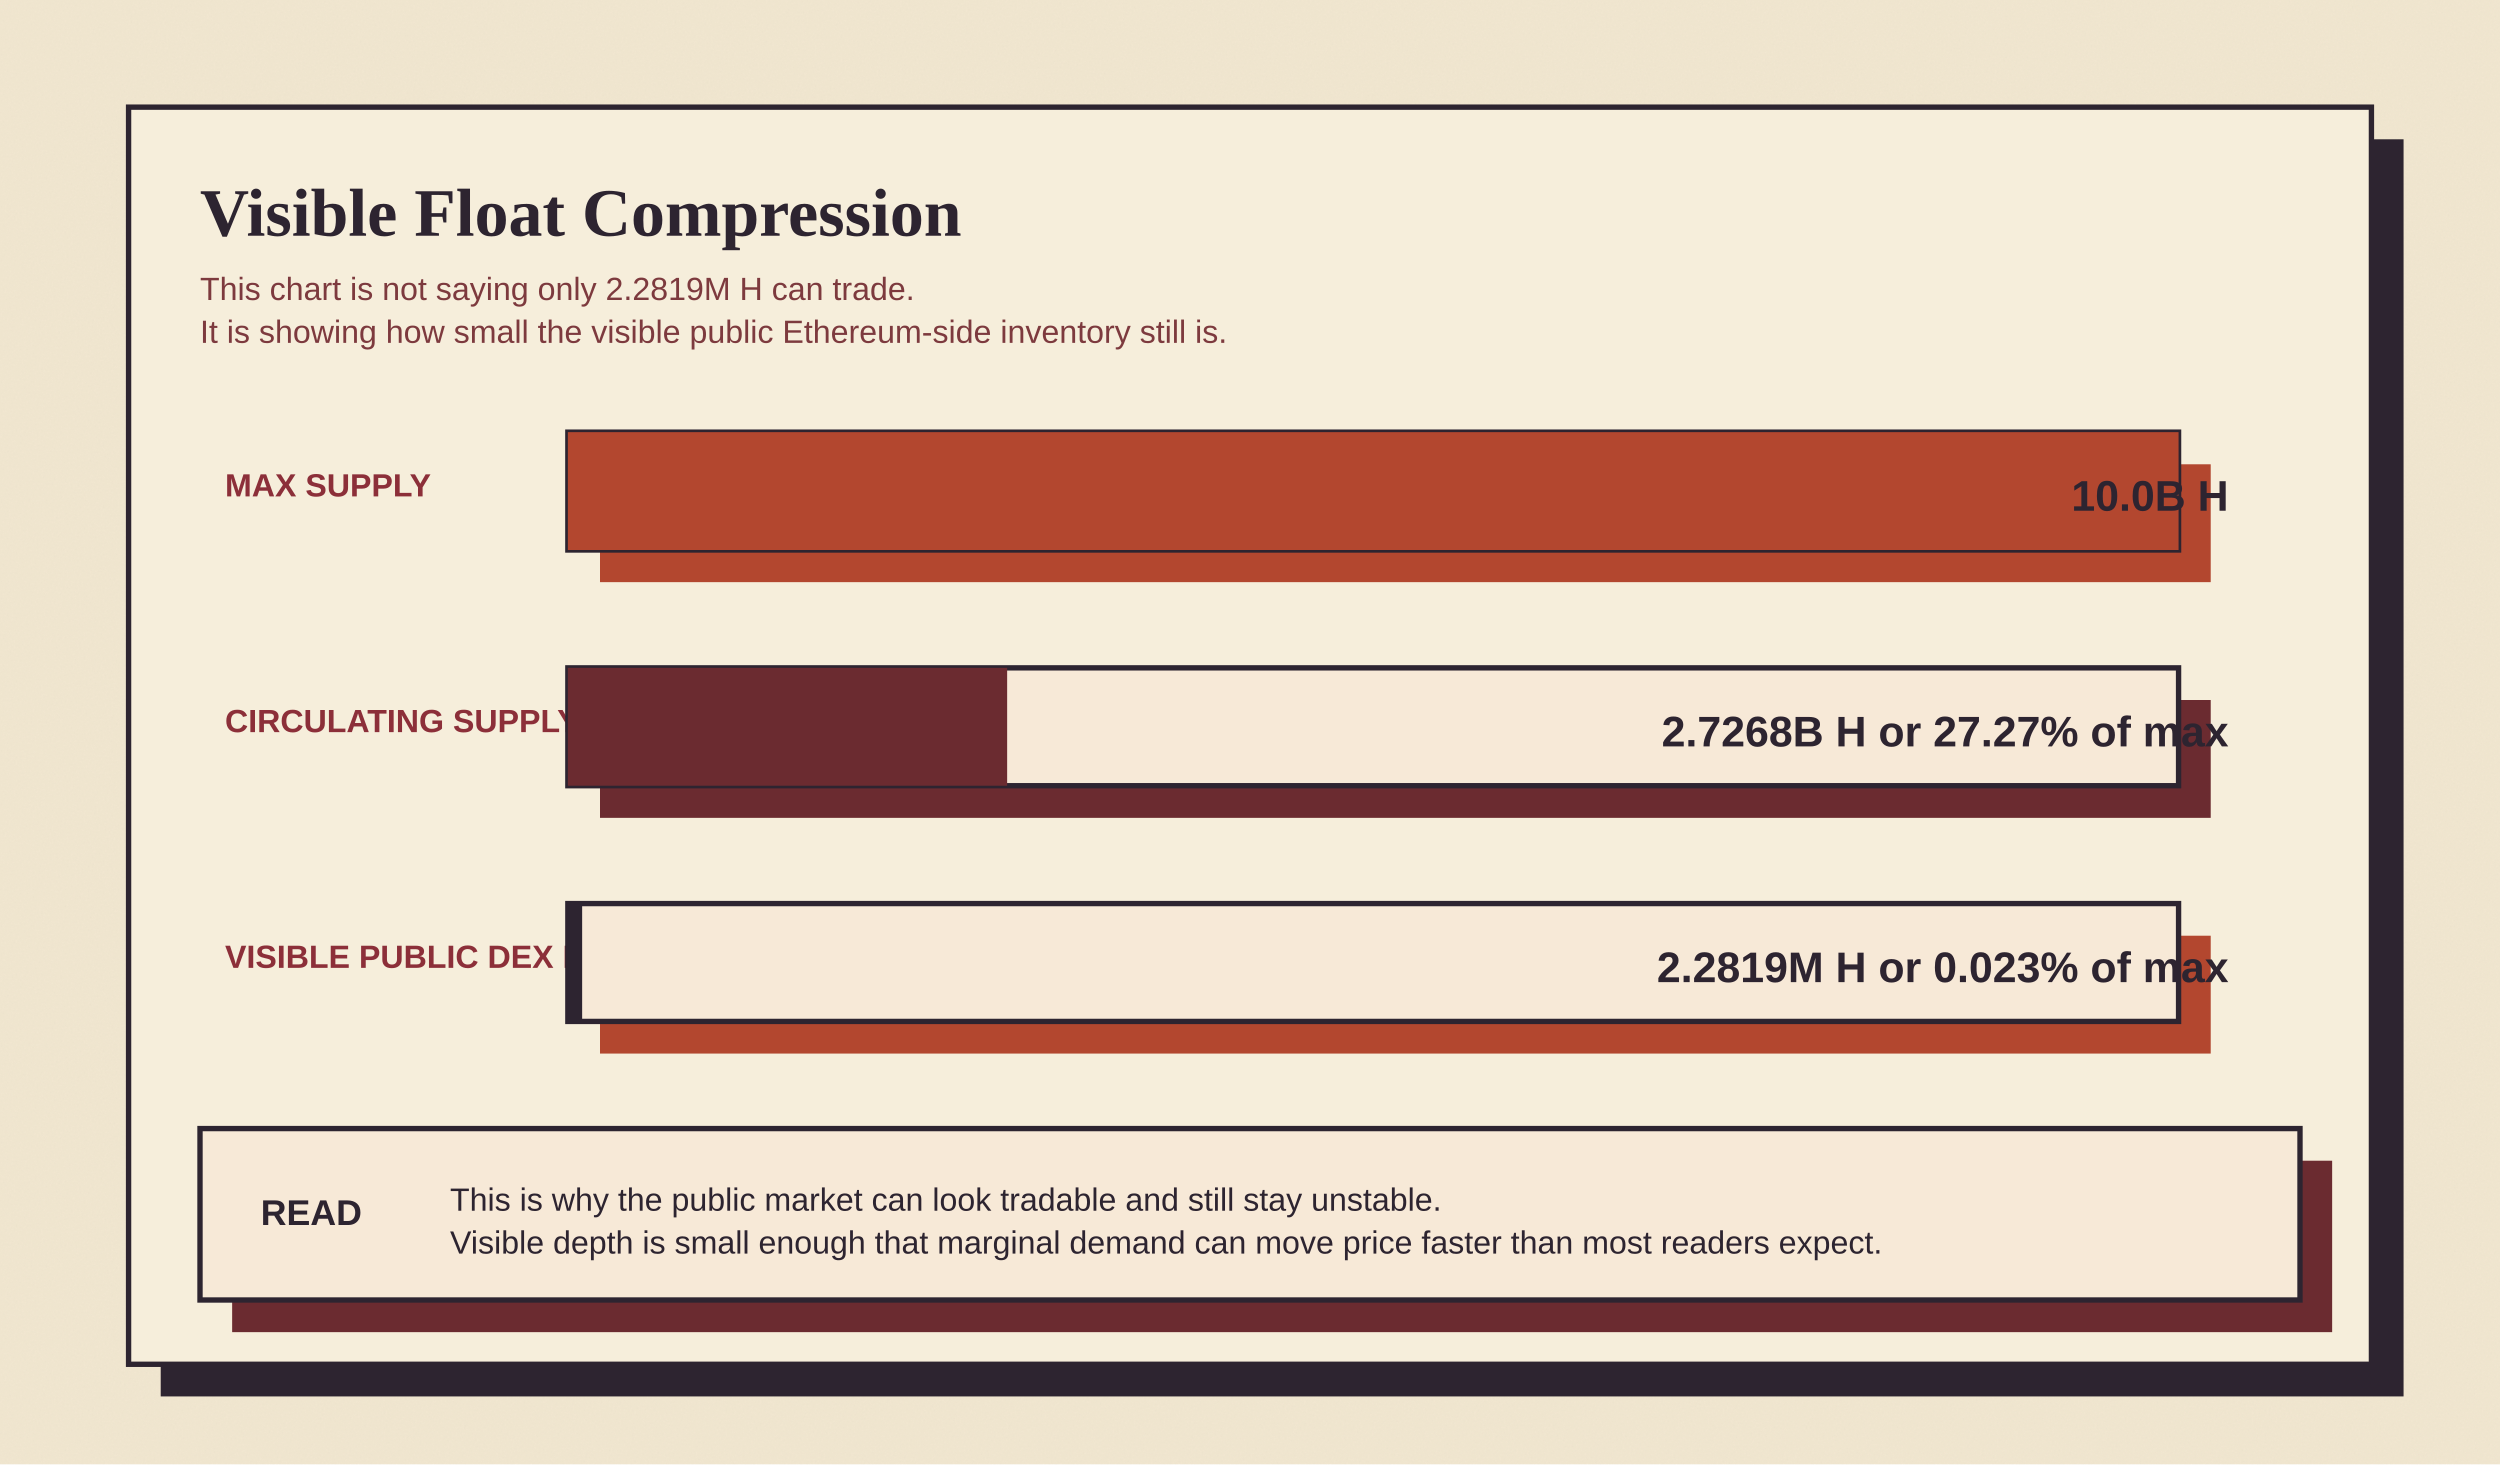
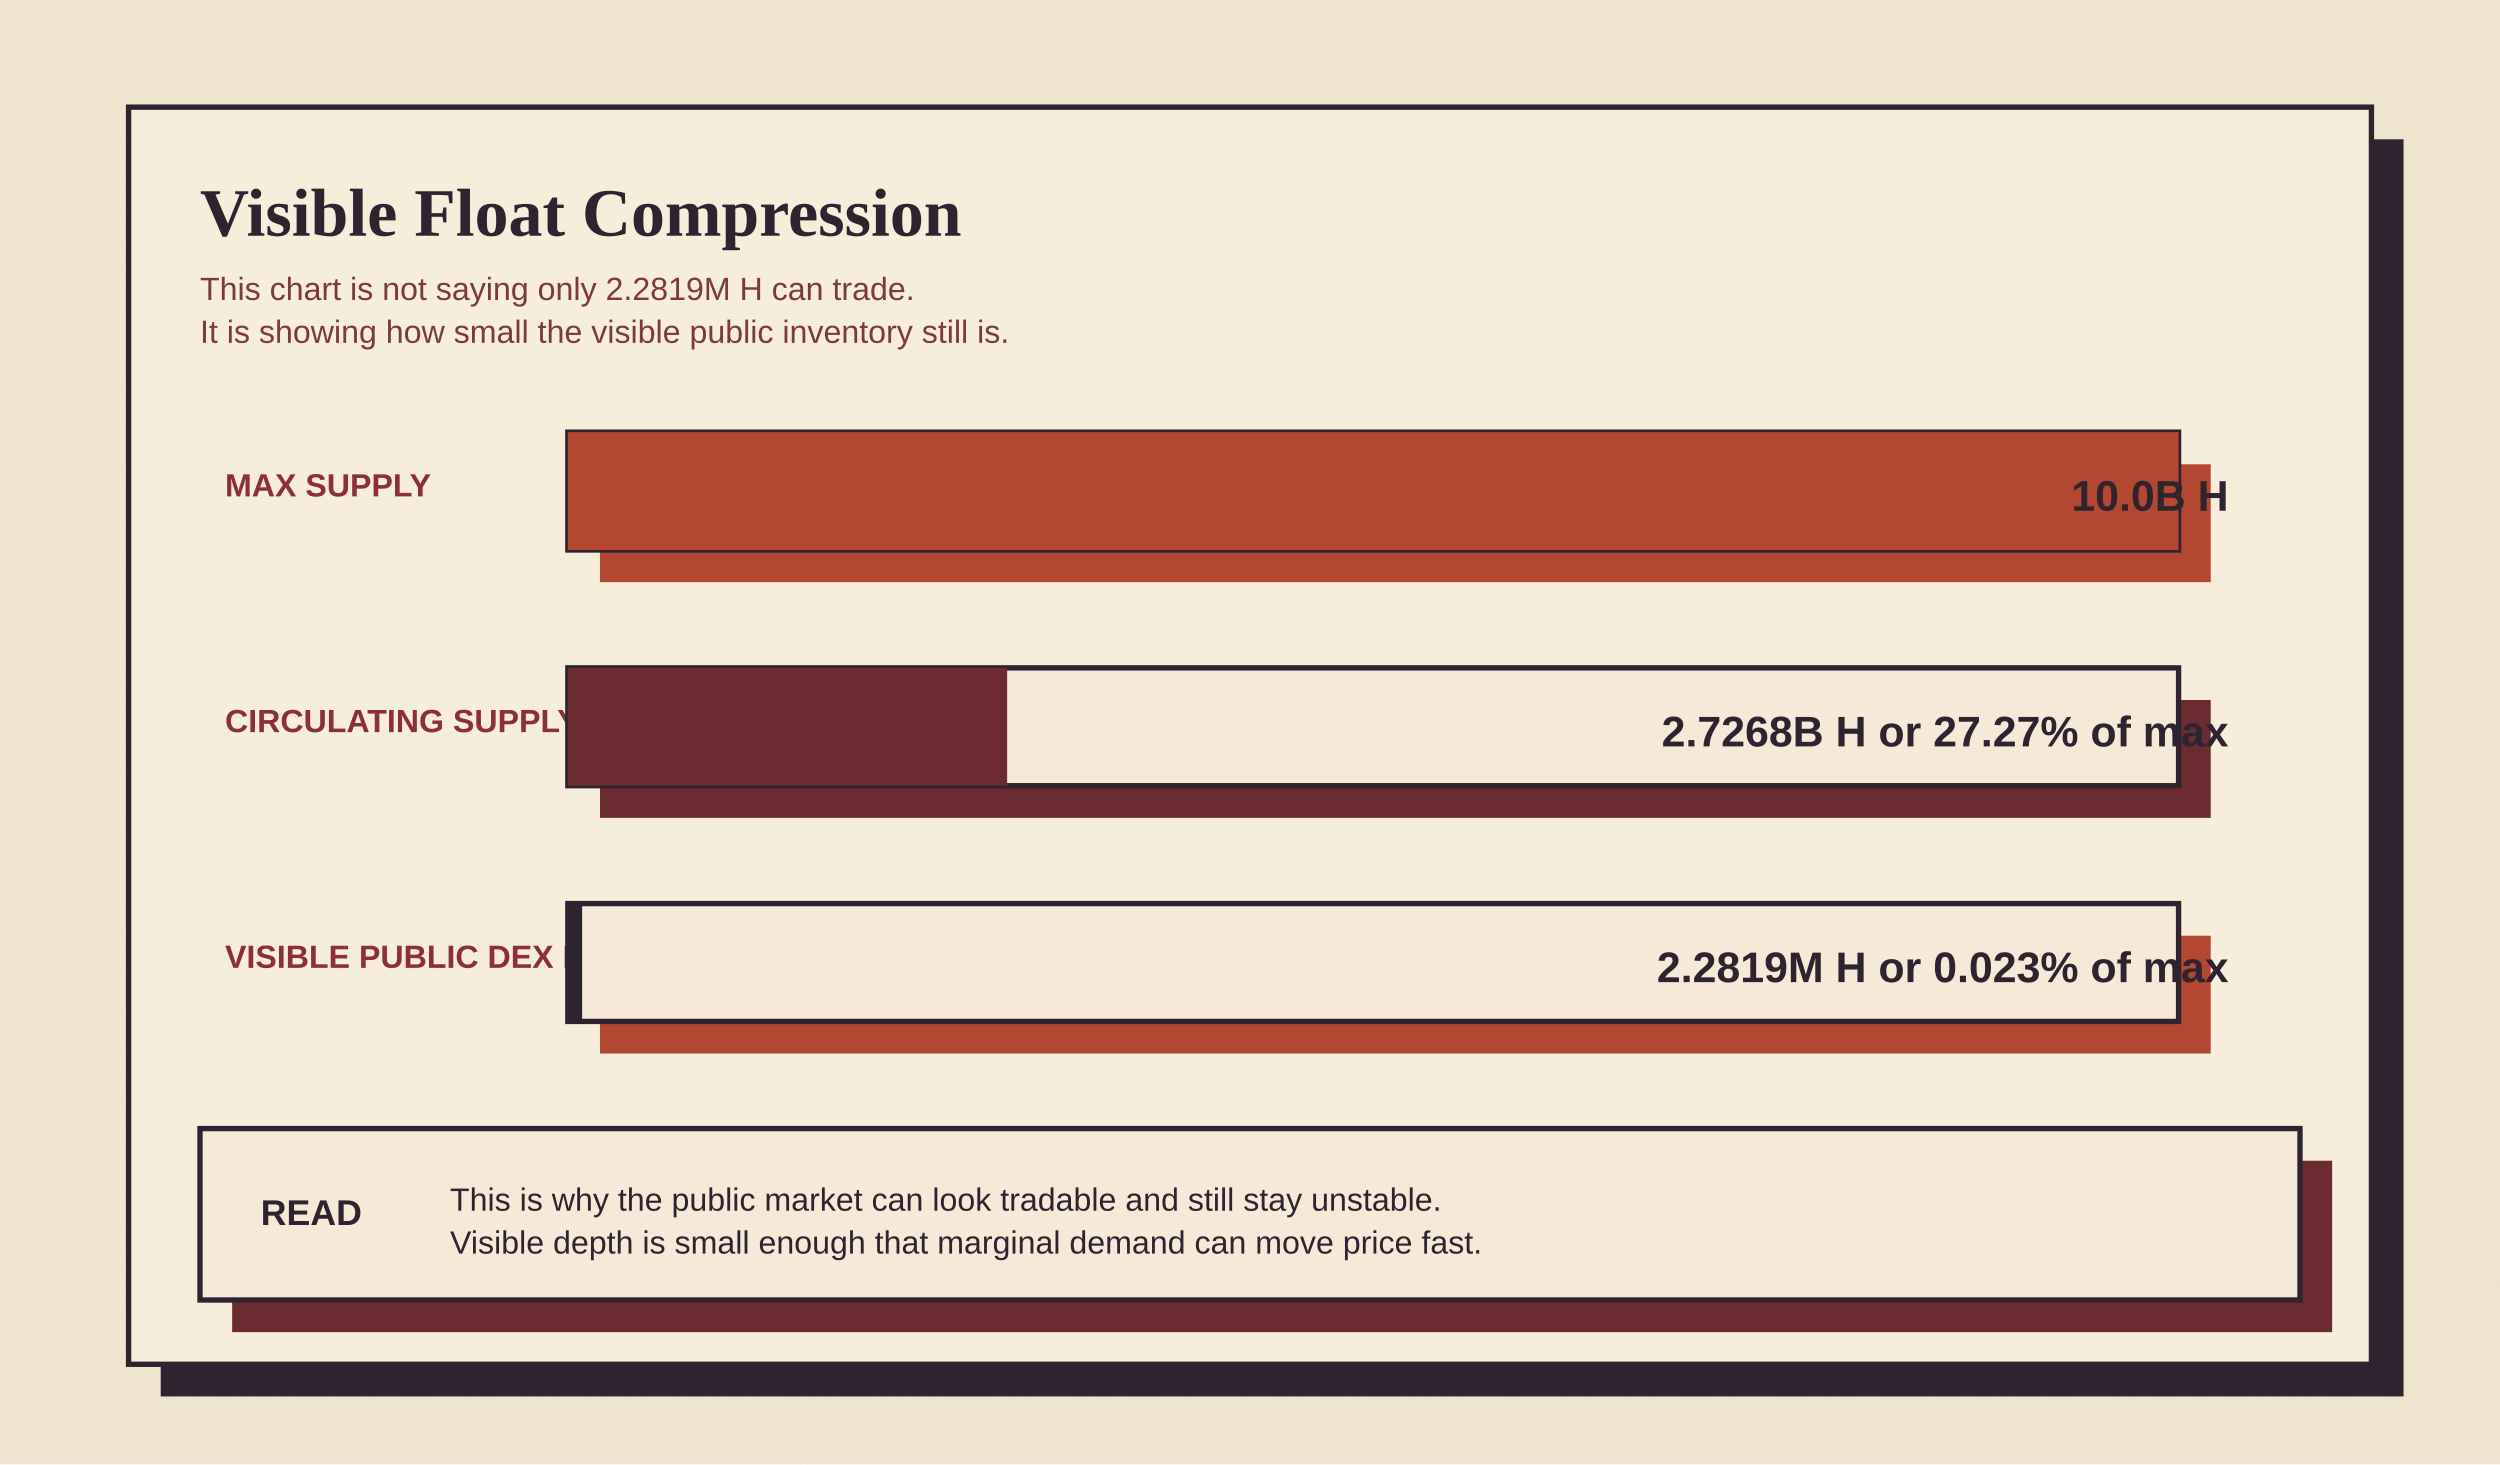
<svg xmlns="http://www.w3.org/2000/svg" width="1400" height="820" viewBox="0 0 1400 820" fill="none" role="img" aria-labelledby="title desc">
  <defs>
    <filter id="grain" x="-20%" y="-20%" width="140%" height="140%">
      <feTurbulence type="fractalNoise" baseFrequency="0.84" numOctaves="2" stitchTiles="stitch" result="noise" />
      <feColorMatrix in="noise" type="saturate" values="0" />
      <feComponentTransfer>
        <feFuncA type="table" tableValues="0 0.05" />
      </feComponentTransfer>
    </filter>
  </defs>
  <rect width="1400" height="820" fill="#F1E6CF" />
  <rect width="1400" height="820" fill="#F1E6CF" filter="url(#grain)" />
  <rect x="72" y="60" width="1256" height="704" fill="#F6EEDB" />
  <rect x="90" y="78" width="1256" height="704" fill="#2D2430" />
  <rect x="72" y="60" width="1256" height="704" fill="#F6EEDB" stroke="#2D2430" stroke-width="3" />
  <text x="112" y="132" fill="#2D2430" font-family="Georgia, 'Times New Roman', serif" font-size="38" font-weight="700">Visible Float Compression</text>
  <text x="112" y="168" fill="#7D3A3E" font-family="Arial, Helvetica, sans-serif" font-size="18">
    <tspan x="112" dy="0">This chart is not saying only 2.2819M H can trade.</tspan>
-     <tspan x="112" dy="24">It is showing how small the visible public Ethereum-side inventory still is.</tspan>
+     <tspan x="112" dy="24">It is showing how small the visible public inventory still is.</tspan>
  </text>
  <text x="126" y="278" fill="#8C2F39" font-family="Arial, Helvetica, sans-serif" font-size="18" font-weight="700">MAX SUPPLY</text>
  <rect x="318" y="242" width="902" height="66" fill="#E7A0A4" />
  <rect x="336" y="260" width="902" height="66" fill="#B3472F" />
  <rect x="318" y="242" width="902" height="66" fill="#F7E9D7" stroke="#2D2430" stroke-width="3" />
  <rect x="318" y="242" width="902" height="66" fill="#B3472F" />
  <text x="1248" y="286" text-anchor="end" fill="#2D2430" font-family="Arial, Helvetica, sans-serif" font-size="24" font-weight="700">10.0B H</text>
  <text x="126" y="410" fill="#8C2F39" font-family="Arial, Helvetica, sans-serif" font-size="18" font-weight="700">CIRCULATING SUPPLY</text>
  <rect x="318" y="374" width="902" height="66" fill="#D98858" />
  <rect x="336" y="392" width="902" height="66" fill="#6B2B30" />
  <rect x="318" y="374" width="902" height="66" fill="#F7E9D7" stroke="#2D2430" stroke-width="3" />
  <rect x="318" y="374" width="246" height="66" fill="#6B2B30" />
  <text x="1248" y="418" text-anchor="end" fill="#2D2430" font-family="Arial, Helvetica, sans-serif" font-size="24" font-weight="700">2.7268B H or 27.27% of max</text>
  <text x="126" y="542" fill="#8C2F39" font-family="Arial, Helvetica, sans-serif" font-size="18" font-weight="700">VISIBLE PUBLIC DEX H</text>
  <rect x="318" y="506" width="902" height="66" fill="#E7A0A4" />
  <rect x="336" y="524" width="902" height="66" fill="#B3472F" />
  <rect x="318" y="506" width="902" height="66" fill="#F7E9D7" stroke="#2D2430" stroke-width="3" />
  <rect x="318" y="506" width="8" height="66" fill="#2D2430" />
  <text x="1248" y="550" text-anchor="end" fill="#2D2430" font-family="Arial, Helvetica, sans-serif" font-size="24" font-weight="700">2.2819M H or 0.023% of max</text>
  <rect x="112" y="632" width="1176" height="96" fill="#D98858" />
  <rect x="130" y="650" width="1176" height="96" fill="#6B2B30" />
  <rect x="112" y="632" width="1176" height="96" fill="#F7E9D7" stroke="#2D2430" stroke-width="3" />
  <text x="146" y="686" fill="#2D2430" font-family="Arial, Helvetica, sans-serif" font-size="20" font-weight="700">READ</text>
  <text x="252" y="678" fill="#2D2430" font-family="Arial, Helvetica, sans-serif" font-size="18">
    <tspan x="252" dy="0">This is why the public market can look tradable and still stay unstable.</tspan>
-     <tspan x="252" dy="24">Visible depth is small enough that marginal demand can move price faster than most readers expect.</tspan>
+     <tspan x="252" dy="24">Visible depth is small enough that marginal demand can move price fast.</tspan>
  </text>
</svg>
